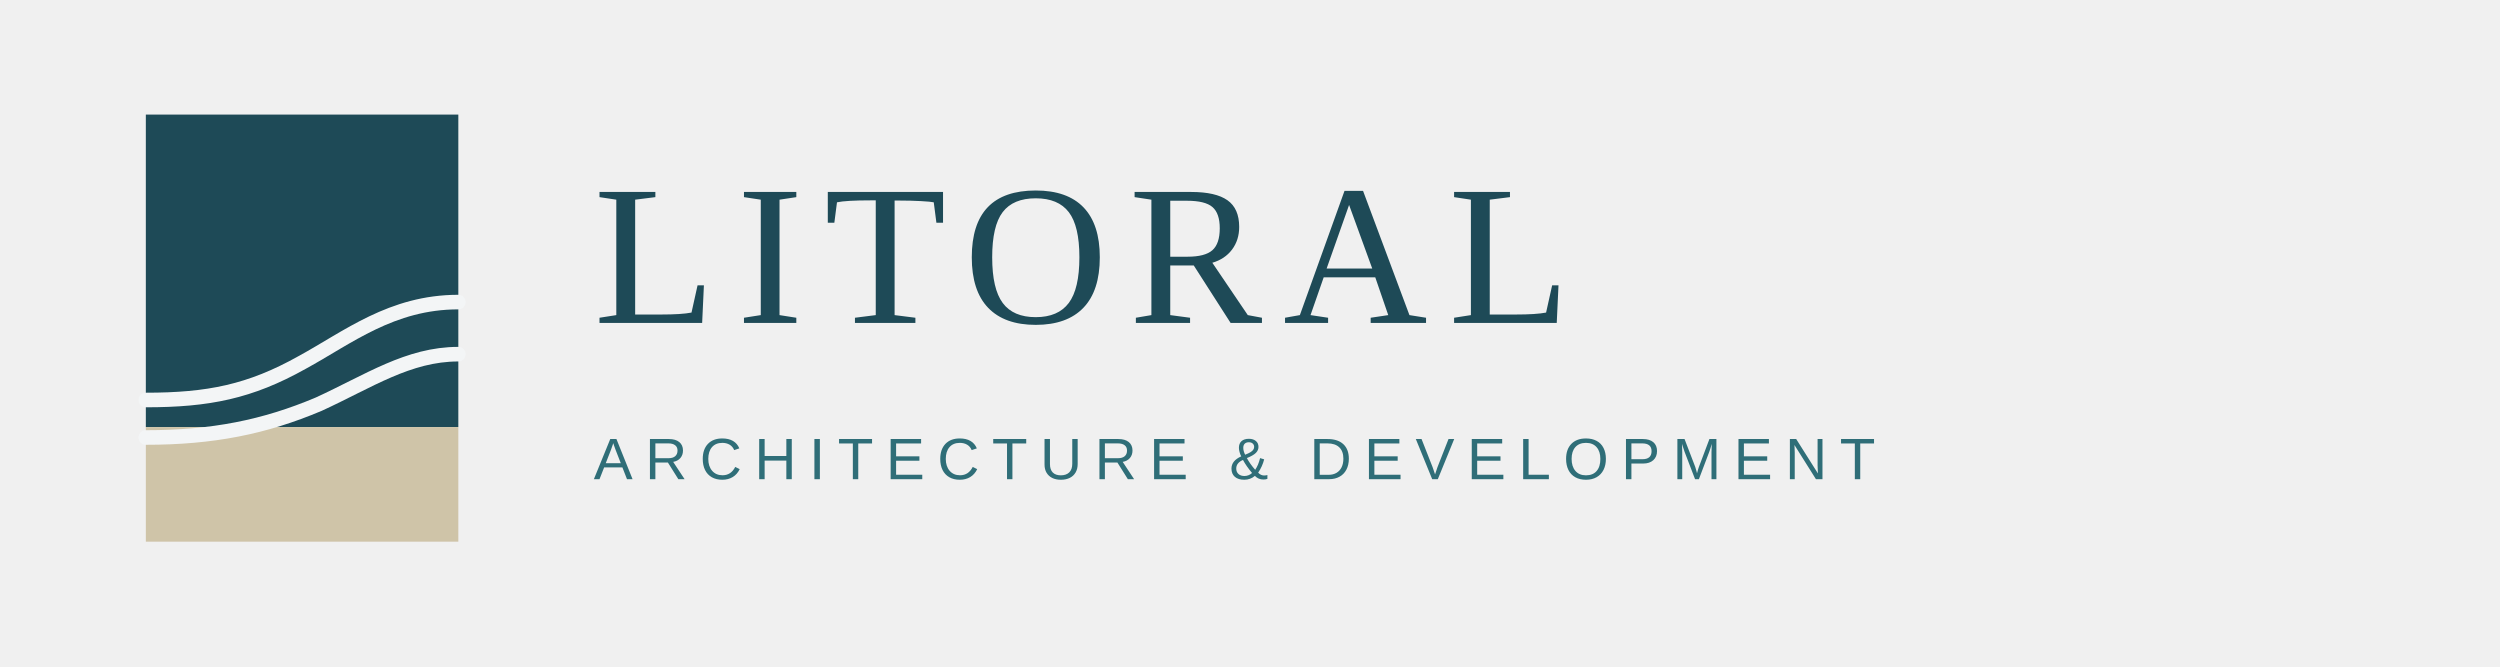
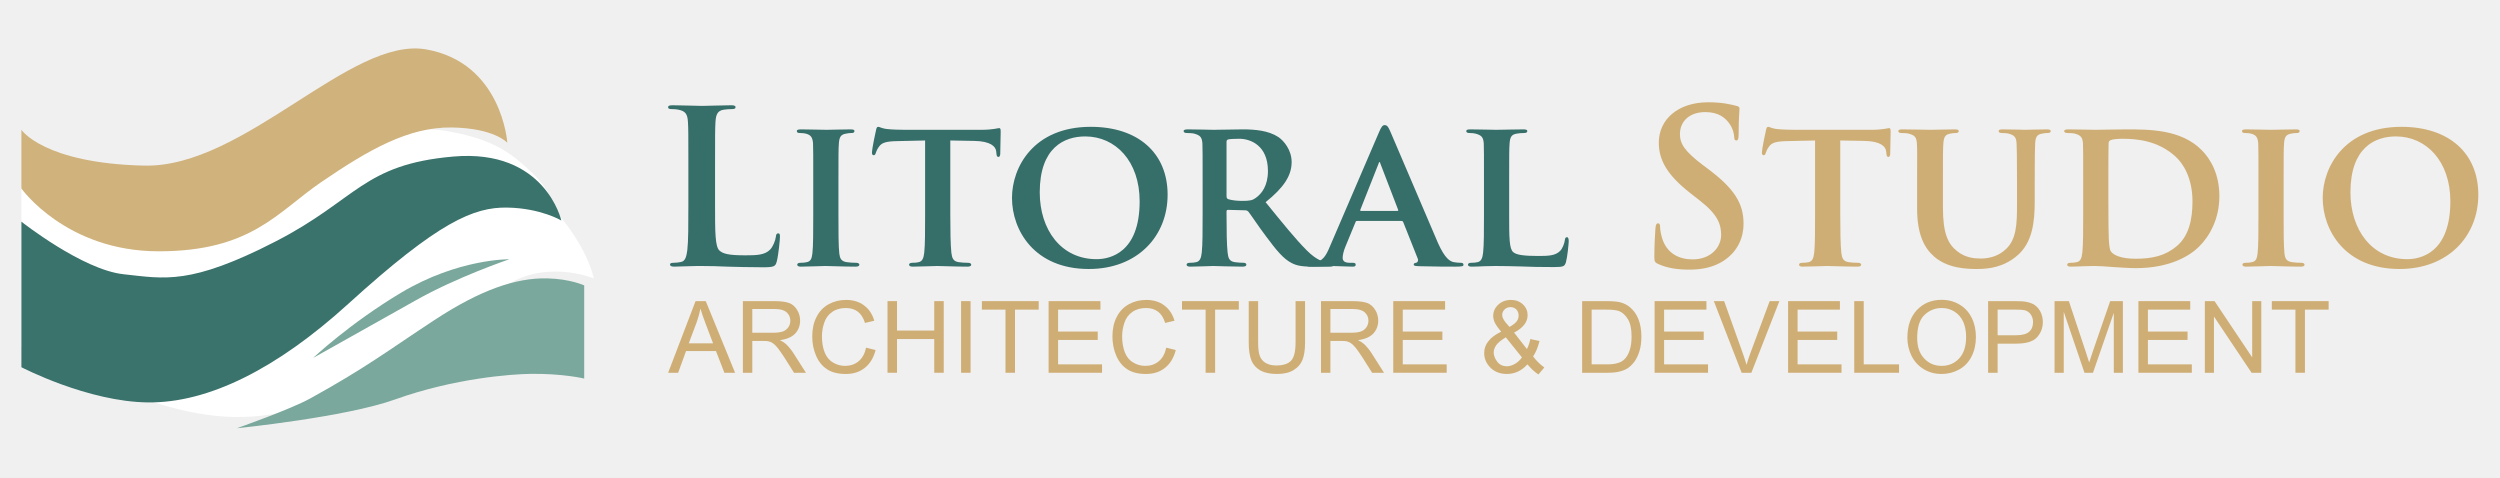
- <svg xmlns="http://www.w3.org/2000/svg" width="1200" height="320" viewBox="0 0 1200 320" fill="none">
-   <defs>
-     <style>
-       .brand { font-family: "Georgia", "Times New Roman", serif; font-size: 96px; font-weight: 400; letter-spacing: 10px; fill: #1E4A57; }
-       .descriptor { font-family: "Arial", "Helvetica", sans-serif; font-size: 28px; letter-spacing: 6px; fill: #2F6E78; }
-     </style>
-   </defs>
-   <rect x="70" y="55" width="150" height="150" fill="#1E4A57" />
-   <rect x="70" y="205" width="150" height="55" fill="#CFC4A8" />
-   <path d="M70 192            C100 192, 120 188, 145 174            C167 162, 188 145, 220 145" stroke="#F3F5F6" stroke-width="7" fill="none" stroke-linecap="round" />
-   <path d="M70 210            C102 210, 127 205, 153 194            C177 183, 196 170, 220 170" stroke="#F3F5F6" stroke-width="7" fill="none" stroke-linecap="round" />
-   <text x="285" y="155" class="brand">LITORAL</text>
-   <text x="285" y="230" class="descriptor">ARCHITECTURE &amp; DEVELOPMENT</text>
+ <svg xmlns="http://www.w3.org/2000/svg" width="100%" height="100%" viewBox="0 0 3123 596" version="1.1" xml:space="preserve" style="fill-rule:evenodd;clip-rule:evenodd;stroke-linecap:round;stroke-linejoin:round;stroke-miterlimit:1.5;">
+   <g transform="matrix(1,0,0,1,-305.9259,-712.9066)">
+     <path d="M332.663,946.037L332.663,1146.174C332.663,1146.174 419.881,1191.228 498.323,1215.619C576.764,1240.011 625.888,1237.912 687.468,1221.25C749.049,1204.587 823.998,1136.374 823.998,1136.374C823.998,1136.374 871.557,1123.021 929.028,1076.312C981.799,1033.423 1047.663,1060.617 1047.663,1060.617C1047.663,1060.617 1041.838,1027.784 1007.116,985.179C992.798,967.611 998.579,953.716 965.611,924.085C945.781,906.263 922.215,884.603 855.043,875.296C786.472,865.795 620.75,945.304 573.099,958.5C525.447,971.696 332.663,946.037 332.663,946.037Z" style="fill:white;stroke:black;stroke-opacity:0;stroke-width:1px;" />
+   </g>
+   <g transform="matrix(1,0,0,1,-307.3921,-712.1735)">
+     <path d="M334.129,874.352L334.129,947.662C334.129,947.662 389.845,1026.104 505.675,1026.104C621.505,1026.104 654.079,976.93 708.744,939.598C768.049,899.096 817.976,870.686 871.492,871.419C925.009,872.152 941.137,890.48 941.137,890.48C941.137,890.48 934.539,790.778 839.969,773.917C745.399,757.056 612.708,922.003 487.347,919.071C361.987,916.138 334.129,874.352 334.129,874.352Z" style="fill:rgb(208,178,124);stroke:black;stroke-opacity:0;stroke-width:1px;" />
+   </g>
+   <g transform="matrix(1,0,0,1,-305.9259,-709.9742)">
+     <path d="M332.663,986.883L332.663,1168.692C332.663,1168.692 415.504,1211.945 491.013,1212.678C566.522,1213.411 651.873,1170.522 741,1089.517C853.948,986.862 897.884,968.555 939.671,969.288C981.457,970.021 1007.116,985.416 1007.116,985.416C1007.116,985.416 987.024,895.453 872.089,905.543C759.275,915.447 752.167,959.045 650.83,1011.258C543.323,1066.651 511.541,1058.049 460.224,1052.551C408.907,1047.053 332.663,986.883 332.663,986.883Z" style="fill:rgb(58,114,108);stroke:black;stroke-opacity:0;stroke-width:1px;" />
+   </g>
+   <g transform="matrix(1,0,0,1,-306.3951,-711.7217)">
+     <path d="M1036.191,1184.608L1036.191,1068.25C1036.191,1068.25 1018.59,1060.036 989.617,1059.46C950.979,1058.691 906.753,1073.693 849.099,1111.528C791.446,1149.363 763.437,1171.191 693.818,1209.522C668.669,1223.368 602.233,1246.681 602.233,1246.681C602.233,1246.681 737.658,1232.994 799.861,1210.723C874.865,1183.869 946.2,1179.097 968.918,1178.758C1009.215,1178.158 1036.191,1184.608 1036.191,1184.608Z" style="fill:rgb(122,168,156);stroke:black;stroke-opacity:0;stroke-width:1px;" />
+   </g>
+   <g transform="matrix(1,0,0,1,-305.9259,-712.9066)">
+     <path d="M697.132,1160.009C697.132,1160.009 742.622,1116.977 806.914,1078.574C878.5,1035.814 942.159,1036.775 942.159,1036.775C942.159,1036.775 876.819,1058.876 824.69,1088.423C811.983,1095.626 697.132,1160.009 697.132,1160.009Z" style="fill:rgb(122,168,156);stroke:black;stroke-opacity:0;stroke-width:1px;" />
+   </g>
+   <g transform="matrix(1.070175,0,0,1.070175,-422.5315,-1385.163)">
+     <g transform="matrix(249.1805,0,0,249.1805,1157.485,1604.833)">
+       <path d="M0.289,-0.463C0.289,-0.615 0.289,-0.643 0.291,-0.675C0.293,-0.71 0.301,-0.727 0.328,-0.732C0.34,-0.734 0.356,-0.735 0.367,-0.735C0.379,-0.735 0.385,-0.737 0.385,-0.744C0.385,-0.751 0.378,-0.753 0.364,-0.753C0.325,-0.753 0.252,-0.75 0.228,-0.75C0.201,-0.75 0.138,-0.753 0.091,-0.753C0.076,-0.753 0.069,-0.751 0.069,-0.744C0.069,-0.737 0.075,-0.735 0.086,-0.735C0.099,-0.735 0.111,-0.734 0.119,-0.732C0.152,-0.725 0.16,-0.709 0.162,-0.675C0.164,-0.643 0.164,-0.615 0.164,-0.463L0.164,-0.287C0.164,-0.195 0.164,-0.116 0.159,-0.074C0.155,-0.045 0.15,-0.023 0.13,-0.019C0.121,-0.017 0.109,-0.015 0.094,-0.015C0.082,-0.015 0.078,-0.012 0.078,-0.007C0.078,-0 0.085,0.003 0.098,0.003C0.118,0.003 0.144,0.001 0.167,0.001C0.191,-0 0.213,-0 0.224,-0C0.265,-0 0.301,0.001 0.346,0.003C0.391,0.004 0.443,0.006 0.515,0.006C0.567,0.006 0.572,0.001 0.578,-0.021C0.586,-0.05 0.593,-0.125 0.593,-0.136C0.593,-0.148 0.592,-0.153 0.585,-0.153C0.577,-0.153 0.575,-0.147 0.574,-0.138C0.572,-0.119 0.56,-0.091 0.548,-0.078C0.523,-0.051 0.484,-0.05 0.431,-0.05C0.353,-0.05 0.327,-0.057 0.31,-0.072C0.289,-0.09 0.289,-0.159 0.289,-0.287L0.289,-0.463Z" style="fill:rgb(54,110,105);fill-rule:nonzero;" />
+     </g>
+     <g transform="matrix(249.1805,0,0,249.1805,1308.24,1604.833)">
+       <path d="M0.144,-0.244C0.144,-0.162 0.144,-0.094 0.14,-0.059C0.137,-0.034 0.132,-0.022 0.114,-0.018C0.106,-0.016 0.096,-0.015 0.083,-0.015C0.072,-0.015 0.069,-0.01 0.069,-0.006C0.069,-0 0.075,0.003 0.086,0.003C0.121,0.003 0.181,-0 0.201,-0C0.225,-0 0.285,0.003 0.343,0.003C0.353,0.003 0.36,-0 0.36,-0.006C0.36,-0.01 0.356,-0.015 0.346,-0.015C0.333,-0.015 0.313,-0.016 0.301,-0.018C0.275,-0.022 0.269,-0.035 0.266,-0.058C0.262,-0.094 0.262,-0.162 0.262,-0.244L0.262,-0.394C0.262,-0.523 0.262,-0.547 0.264,-0.574C0.266,-0.604 0.273,-0.616 0.297,-0.62C0.307,-0.622 0.314,-0.623 0.323,-0.623C0.332,-0.623 0.337,-0.625 0.337,-0.633C0.337,-0.638 0.33,-0.64 0.319,-0.64C0.285,-0.64 0.228,-0.638 0.206,-0.638C0.181,-0.638 0.121,-0.64 0.088,-0.64C0.074,-0.64 0.067,-0.638 0.067,-0.633C0.067,-0.625 0.072,-0.623 0.081,-0.623C0.092,-0.623 0.103,-0.622 0.113,-0.619C0.132,-0.613 0.141,-0.603 0.143,-0.574C0.144,-0.547 0.144,-0.523 0.144,-0.394L0.144,-0.244Z" style="fill:rgb(54,110,105);fill-rule:nonzero;" />
+     </g>
+     <g transform="matrix(249.1805,0,0,249.1805,1409.656,1604.833)">
+       <path d="M0.261,-0.244C0.261,-0.166 0.261,-0.099 0.257,-0.063C0.254,-0.038 0.249,-0.022 0.231,-0.018C0.224,-0.016 0.213,-0.015 0.2,-0.015C0.189,-0.015 0.186,-0.01 0.186,-0.006C0.186,-0 0.192,0.003 0.203,0.003C0.238,0.003 0.298,-0 0.318,-0C0.343,-0 0.402,0.003 0.46,0.003C0.47,0.003 0.477,-0 0.477,-0.006C0.477,-0.01 0.473,-0.015 0.463,-0.015C0.45,-0.015 0.43,-0.016 0.418,-0.018C0.392,-0.022 0.387,-0.038 0.384,-0.062C0.38,-0.099 0.379,-0.166 0.379,-0.244L0.379,-0.588L0.49,-0.586C0.569,-0.585 0.592,-0.559 0.594,-0.537L0.595,-0.528C0.596,-0.515 0.598,-0.511 0.605,-0.511C0.61,-0.511 0.612,-0.516 0.613,-0.525C0.613,-0.547 0.615,-0.61 0.615,-0.628C0.615,-0.641 0.614,-0.646 0.608,-0.646C0.605,-0.646 0.598,-0.644 0.584,-0.642C0.571,-0.64 0.552,-0.638 0.524,-0.638L0.167,-0.638C0.138,-0.638 0.105,-0.639 0.079,-0.642C0.057,-0.645 0.048,-0.652 0.041,-0.652C0.036,-0.652 0.033,-0.647 0.031,-0.636C0.029,-0.629 0.012,-0.547 0.012,-0.533C0.012,-0.524 0.014,-0.519 0.02,-0.519C0.026,-0.519 0.028,-0.523 0.03,-0.53C0.032,-0.536 0.036,-0.547 0.045,-0.559C0.058,-0.578 0.079,-0.584 0.13,-0.585L0.261,-0.588L0.261,-0.244Z" style="fill:rgb(54,110,105);fill-rule:nonzero;" />
+     </g>
+     <g transform="matrix(249.1805,0,0,249.1805,1564.148,1604.833)">
+       <path d="M0.408,0.014C0.635,0.014 0.777,-0.139 0.777,-0.334C0.777,-0.529 0.639,-0.652 0.417,-0.652C0.15,-0.652 0.048,-0.464 0.048,-0.319C0.048,-0.168 0.152,0.014 0.408,0.014ZM0.444,-0.032C0.278,-0.032 0.178,-0.17 0.178,-0.345C0.178,-0.555 0.293,-0.607 0.391,-0.607C0.533,-0.607 0.646,-0.491 0.646,-0.303C0.646,-0.061 0.506,-0.032 0.444,-0.032Z" style="fill:rgb(54,110,105);fill-rule:nonzero;" />
+     </g>
+     <g transform="matrix(249.1805,0,0,249.1805,1762.745,1604.833)">
+       <path d="M0.144,-0.244C0.144,-0.166 0.144,-0.099 0.14,-0.063C0.137,-0.038 0.132,-0.022 0.114,-0.018C0.106,-0.016 0.096,-0.015 0.083,-0.015C0.072,-0.015 0.069,-0.01 0.069,-0.006C0.069,-0 0.075,0.003 0.086,0.003C0.121,0.003 0.177,-0 0.194,-0C0.207,-0 0.28,0.003 0.331,0.003C0.342,0.003 0.349,-0 0.349,-0.006C0.349,-0.01 0.345,-0.015 0.338,-0.015C0.327,-0.015 0.308,-0.016 0.295,-0.018C0.268,-0.022 0.264,-0.038 0.261,-0.063C0.257,-0.099 0.256,-0.165 0.256,-0.244L0.256,-0.256C0.256,-0.261 0.259,-0.263 0.263,-0.263L0.342,-0.261C0.348,-0.261 0.353,-0.26 0.358,-0.255C0.369,-0.242 0.406,-0.185 0.441,-0.139C0.49,-0.073 0.523,-0.033 0.561,-0.014C0.584,-0.002 0.608,0.003 0.657,0.003L0.741,0.003C0.752,0.003 0.758,0.001 0.758,-0.006C0.758,-0.01 0.754,-0.015 0.747,-0.015C0.74,-0.015 0.735,-0.015 0.726,-0.017C0.712,-0.02 0.681,-0.024 0.632,-0.073C0.579,-0.126 0.517,-0.203 0.439,-0.299C0.525,-0.368 0.561,-0.424 0.561,-0.487C0.561,-0.544 0.524,-0.587 0.499,-0.604C0.452,-0.635 0.388,-0.64 0.332,-0.64C0.305,-0.64 0.225,-0.638 0.195,-0.638C0.177,-0.638 0.121,-0.64 0.075,-0.64C0.062,-0.64 0.055,-0.638 0.055,-0.632C0.055,-0.626 0.061,-0.623 0.07,-0.623C0.083,-0.623 0.098,-0.622 0.105,-0.62C0.133,-0.612 0.141,-0.603 0.143,-0.574C0.144,-0.547 0.144,-0.523 0.144,-0.394L0.144,-0.244ZM0.256,-0.581C0.256,-0.588 0.258,-0.591 0.264,-0.593C0.273,-0.595 0.294,-0.596 0.316,-0.596C0.368,-0.596 0.45,-0.565 0.45,-0.445C0.45,-0.375 0.42,-0.338 0.393,-0.319C0.378,-0.308 0.366,-0.305 0.331,-0.305C0.309,-0.305 0.283,-0.307 0.264,-0.313C0.258,-0.316 0.256,-0.319 0.256,-0.328L0.256,-0.581Z" style="fill:rgb(54,110,105);fill-rule:nonzero;" />
+     </g>
+     <g transform="matrix(249.1805,0,0,249.1805,1933.683,1604.833)">
+       <path d="M0.389,-0.211C0.393,-0.211 0.396,-0.21 0.398,-0.205L0.466,-0.034C0.47,-0.024 0.464,-0.016 0.458,-0.015C0.449,-0.014 0.447,-0.011 0.447,-0.006C0.447,-0 0.457,-0 0.473,0.001C0.547,0.003 0.611,0.003 0.642,0.003C0.675,0.003 0.68,0.001 0.68,-0.006C0.68,-0.012 0.676,-0.015 0.668,-0.015C0.658,-0.015 0.648,-0.016 0.635,-0.018C0.619,-0.021 0.594,-0.032 0.56,-0.109C0.504,-0.238 0.357,-0.586 0.336,-0.633C0.327,-0.652 0.323,-0.66 0.31,-0.66C0.301,-0.66 0.294,-0.65 0.284,-0.626L0.054,-0.091C0.036,-0.048 0.021,-0.022 -0.019,-0.016C-0.027,-0.016 -0.037,-0.015 -0.045,-0.015C-0.052,-0.015 -0.055,-0.011 -0.055,-0.006C-0.055,0.001 -0.05,0.003 -0.039,0.003C0.007,0.003 0.054,-0 0.063,-0C0.091,-0 0.132,0.003 0.161,0.003C0.17,0.003 0.175,0.001 0.175,-0.006C0.175,-0.011 0.173,-0.015 0.162,-0.015L0.149,-0.015C0.122,-0.015 0.114,-0.024 0.114,-0.039C0.114,-0.049 0.118,-0.07 0.127,-0.091L0.174,-0.205C0.176,-0.21 0.177,-0.211 0.182,-0.211L0.389,-0.211ZM0.2,-0.258C0.197,-0.258 0.195,-0.26 0.197,-0.264L0.282,-0.479C0.283,-0.482 0.284,-0.487 0.287,-0.487C0.289,-0.487 0.29,-0.482 0.291,-0.479L0.374,-0.263C0.375,-0.26 0.374,-0.258 0.37,-0.258L0.2,-0.258Z" style="fill:rgb(54,110,105);fill-rule:nonzero;" />
+     </g>
+     <g transform="matrix(249.1805,0,0,249.1805,2091.165,1604.833)">
+       <path d="M0.262,-0.394C0.262,-0.523 0.262,-0.547 0.264,-0.574C0.266,-0.604 0.273,-0.616 0.297,-0.62C0.307,-0.622 0.321,-0.623 0.331,-0.623C0.342,-0.623 0.347,-0.626 0.347,-0.632C0.347,-0.638 0.341,-0.64 0.328,-0.64C0.294,-0.64 0.222,-0.638 0.201,-0.638C0.177,-0.638 0.121,-0.64 0.08,-0.64C0.067,-0.64 0.061,-0.638 0.061,-0.632C0.061,-0.626 0.066,-0.623 0.076,-0.623C0.087,-0.623 0.098,-0.622 0.105,-0.62C0.133,-0.612 0.141,-0.603 0.143,-0.574C0.144,-0.547 0.144,-0.523 0.144,-0.394L0.144,-0.244C0.144,-0.166 0.144,-0.099 0.14,-0.063C0.137,-0.038 0.132,-0.022 0.114,-0.018C0.106,-0.016 0.096,-0.015 0.083,-0.015C0.072,-0.015 0.069,-0.01 0.069,-0.006C0.069,-0 0.075,0.003 0.086,0.003C0.104,0.003 0.126,0.002 0.147,0.001C0.168,0.001 0.187,-0 0.197,-0C0.233,-0 0.27,0.001 0.314,0.002C0.358,0.004 0.409,0.005 0.472,0.005C0.518,0.005 0.522,0.001 0.528,-0.018C0.535,-0.043 0.541,-0.106 0.541,-0.116C0.541,-0.126 0.539,-0.135 0.533,-0.135C0.526,-0.135 0.524,-0.13 0.523,-0.122C0.521,-0.106 0.512,-0.082 0.501,-0.071C0.479,-0.048 0.445,-0.047 0.398,-0.047C0.33,-0.047 0.296,-0.052 0.281,-0.065C0.262,-0.081 0.262,-0.135 0.262,-0.244L0.262,-0.394Z" style="fill:rgb(54,110,105);fill-rule:nonzero;" />
+     </g>
+     <g transform="matrix(249.1805,0,0,249.1805,2303.467,1604.833)">
+       <path d="M0.255,0.017C0.308,0.017 0.364,0.008 0.414,-0.024C0.486,-0.071 0.508,-0.14 0.508,-0.198C0.508,-0.293 0.465,-0.362 0.344,-0.453L0.316,-0.474C0.233,-0.537 0.21,-0.572 0.21,-0.618C0.21,-0.678 0.255,-0.721 0.329,-0.721C0.394,-0.721 0.423,-0.691 0.438,-0.672C0.459,-0.646 0.464,-0.615 0.464,-0.606C0.464,-0.594 0.467,-0.588 0.474,-0.588C0.482,-0.588 0.485,-0.596 0.485,-0.618C0.485,-0.696 0.489,-0.725 0.489,-0.738C0.489,-0.745 0.484,-0.748 0.475,-0.75C0.449,-0.757 0.407,-0.767 0.342,-0.767C0.203,-0.767 0.111,-0.688 0.111,-0.578C0.111,-0.497 0.149,-0.427 0.259,-0.341L0.305,-0.305C0.388,-0.24 0.403,-0.194 0.403,-0.145C0.403,-0.092 0.359,-0.031 0.269,-0.031C0.207,-0.031 0.148,-0.058 0.126,-0.132C0.121,-0.149 0.117,-0.17 0.117,-0.183C0.117,-0.191 0.116,-0.2 0.107,-0.2C0.099,-0.2 0.096,-0.189 0.095,-0.174C0.094,-0.158 0.09,-0.098 0.09,-0.043C0.09,-0.021 0.093,-0.016 0.109,-0.009C0.152,0.01 0.197,0.017 0.255,0.017Z" style="fill:rgb(207,174,117);fill-rule:nonzero;" />
+     </g>
+     <g transform="matrix(249.1805,0,0,249.1805,2448.49,1604.833)">
+       <path d="M0.261,-0.244C0.261,-0.166 0.261,-0.099 0.257,-0.063C0.254,-0.038 0.249,-0.022 0.231,-0.018C0.224,-0.016 0.213,-0.015 0.2,-0.015C0.189,-0.015 0.186,-0.01 0.186,-0.006C0.186,-0 0.192,0.003 0.203,0.003C0.238,0.003 0.298,-0 0.318,-0C0.343,-0 0.402,0.003 0.46,0.003C0.47,0.003 0.477,-0 0.477,-0.006C0.477,-0.01 0.473,-0.015 0.463,-0.015C0.45,-0.015 0.43,-0.016 0.418,-0.018C0.392,-0.022 0.387,-0.038 0.384,-0.062C0.38,-0.099 0.379,-0.166 0.379,-0.244L0.379,-0.588L0.49,-0.586C0.569,-0.585 0.592,-0.559 0.594,-0.537L0.595,-0.528C0.596,-0.515 0.598,-0.511 0.605,-0.511C0.61,-0.511 0.612,-0.516 0.613,-0.525C0.613,-0.547 0.615,-0.61 0.615,-0.628C0.615,-0.641 0.614,-0.646 0.608,-0.646C0.605,-0.646 0.598,-0.644 0.584,-0.642C0.571,-0.64 0.552,-0.638 0.524,-0.638L0.167,-0.638C0.138,-0.638 0.105,-0.639 0.079,-0.642C0.057,-0.645 0.048,-0.652 0.041,-0.652C0.036,-0.652 0.033,-0.647 0.031,-0.636C0.029,-0.629 0.012,-0.547 0.012,-0.533C0.012,-0.524 0.014,-0.519 0.02,-0.519C0.026,-0.519 0.028,-0.523 0.03,-0.53C0.032,-0.536 0.036,-0.547 0.045,-0.559C0.058,-0.578 0.079,-0.584 0.13,-0.585L0.261,-0.588L0.261,-0.244Z" style="fill:rgb(207,174,117);fill-rule:nonzero;" />
+     </g>
+     <g transform="matrix(249.1805,0,0,249.1805,2606.221,1604.833)">
+       <path d="M0.106,-0.269C0.106,-0.146 0.141,-0.083 0.186,-0.044C0.25,0.012 0.341,0.014 0.387,0.014C0.444,0.014 0.511,0.005 0.573,-0.047C0.647,-0.108 0.657,-0.208 0.657,-0.303L0.657,-0.394C0.657,-0.523 0.658,-0.547 0.659,-0.574C0.661,-0.604 0.667,-0.616 0.691,-0.62C0.702,-0.622 0.707,-0.623 0.717,-0.623C0.727,-0.623 0.732,-0.626 0.732,-0.632C0.732,-0.638 0.726,-0.64 0.714,-0.64C0.68,-0.64 0.621,-0.638 0.611,-0.638C0.61,-0.638 0.551,-0.64 0.506,-0.64C0.494,-0.64 0.488,-0.638 0.488,-0.632C0.488,-0.626 0.493,-0.623 0.503,-0.623C0.513,-0.623 0.528,-0.622 0.535,-0.62C0.563,-0.612 0.57,-0.603 0.572,-0.574C0.573,-0.547 0.574,-0.523 0.574,-0.394L0.574,-0.287C0.574,-0.2 0.572,-0.126 0.523,-0.08C0.488,-0.046 0.443,-0.035 0.405,-0.035C0.375,-0.035 0.333,-0.038 0.294,-0.069C0.251,-0.103 0.227,-0.151 0.227,-0.275L0.227,-0.394C0.227,-0.523 0.227,-0.547 0.229,-0.574C0.231,-0.604 0.238,-0.616 0.261,-0.62C0.272,-0.622 0.277,-0.623 0.287,-0.623C0.296,-0.623 0.301,-0.626 0.301,-0.632C0.301,-0.638 0.295,-0.64 0.282,-0.64C0.25,-0.64 0.191,-0.638 0.169,-0.638C0.143,-0.638 0.084,-0.64 0.037,-0.64C0.024,-0.64 0.018,-0.638 0.018,-0.632C0.018,-0.626 0.023,-0.623 0.033,-0.623C0.045,-0.623 0.06,-0.622 0.067,-0.62C0.095,-0.612 0.103,-0.604 0.105,-0.574C0.107,-0.547 0.106,-0.523 0.106,-0.394L0.106,-0.269Z" style="fill:rgb(207,174,117);fill-rule:nonzero;" />
+     </g>
+     <g transform="matrix(249.1805,0,0,249.1805,2790.615,1604.833)">
+       <path d="M0.144,-0.244C0.144,-0.166 0.144,-0.099 0.14,-0.063C0.137,-0.038 0.132,-0.022 0.114,-0.018C0.106,-0.016 0.096,-0.015 0.083,-0.015C0.072,-0.015 0.069,-0.01 0.069,-0.006C0.069,-0 0.075,0.003 0.086,0.003C0.104,0.003 0.126,0.002 0.147,0.001C0.168,0.001 0.187,-0 0.197,-0C0.219,-0 0.251,0.002 0.286,0.005C0.321,0.007 0.359,0.01 0.391,0.01C0.553,0.01 0.646,-0.05 0.686,-0.09C0.736,-0.139 0.782,-0.22 0.782,-0.327C0.782,-0.428 0.743,-0.499 0.699,-0.543C0.603,-0.64 0.455,-0.64 0.345,-0.64C0.292,-0.64 0.229,-0.638 0.202,-0.638C0.177,-0.638 0.121,-0.64 0.075,-0.64C0.062,-0.64 0.055,-0.638 0.055,-0.632C0.055,-0.626 0.061,-0.623 0.07,-0.623C0.083,-0.623 0.098,-0.622 0.105,-0.62C0.133,-0.612 0.141,-0.603 0.143,-0.574C0.144,-0.547 0.144,-0.523 0.144,-0.394L0.144,-0.244ZM0.262,-0.407C0.262,-0.474 0.262,-0.544 0.263,-0.573C0.263,-0.583 0.266,-0.587 0.274,-0.59C0.281,-0.594 0.31,-0.596 0.328,-0.596C0.397,-0.596 0.493,-0.587 0.574,-0.515C0.613,-0.481 0.656,-0.411 0.656,-0.303C0.656,-0.215 0.638,-0.139 0.581,-0.092C0.528,-0.048 0.469,-0.034 0.389,-0.034C0.32,-0.034 0.285,-0.052 0.274,-0.068C0.267,-0.077 0.265,-0.107 0.264,-0.128C0.263,-0.145 0.262,-0.21 0.262,-0.3L0.262,-0.407Z" style="fill:rgb(207,174,117);fill-rule:nonzero;" />
+     </g>
+     <g transform="matrix(249.1805,0,0,249.1805,2995.192,1604.833)">
+       <path d="M0.144,-0.244C0.144,-0.162 0.144,-0.094 0.14,-0.059C0.137,-0.034 0.132,-0.022 0.114,-0.018C0.106,-0.016 0.096,-0.015 0.083,-0.015C0.072,-0.015 0.069,-0.01 0.069,-0.006C0.069,-0 0.075,0.003 0.086,0.003C0.121,0.003 0.181,-0 0.201,-0C0.225,-0 0.285,0.003 0.343,0.003C0.353,0.003 0.36,-0 0.36,-0.006C0.36,-0.01 0.356,-0.015 0.346,-0.015C0.333,-0.015 0.313,-0.016 0.301,-0.018C0.275,-0.022 0.269,-0.035 0.266,-0.058C0.262,-0.094 0.262,-0.162 0.262,-0.244L0.262,-0.394C0.262,-0.523 0.262,-0.547 0.264,-0.574C0.266,-0.604 0.273,-0.616 0.297,-0.62C0.307,-0.622 0.314,-0.623 0.323,-0.623C0.332,-0.623 0.337,-0.625 0.337,-0.633C0.337,-0.638 0.33,-0.64 0.319,-0.64C0.285,-0.64 0.228,-0.638 0.206,-0.638C0.181,-0.638 0.121,-0.64 0.088,-0.64C0.074,-0.64 0.067,-0.638 0.067,-0.633C0.067,-0.625 0.072,-0.623 0.081,-0.623C0.092,-0.623 0.103,-0.622 0.113,-0.619C0.132,-0.613 0.141,-0.603 0.143,-0.574C0.144,-0.547 0.144,-0.523 0.144,-0.394L0.144,-0.244Z" style="fill:rgb(207,174,117);fill-rule:nonzero;" />
+     </g>
+     <g transform="matrix(249.1805,0,0,249.1805,3094.116,1604.833)">
+       <path d="M0.408,0.014C0.635,0.014 0.777,-0.139 0.777,-0.334C0.777,-0.529 0.639,-0.652 0.417,-0.652C0.15,-0.652 0.048,-0.464 0.048,-0.319C0.048,-0.168 0.152,0.014 0.408,0.014ZM0.444,-0.032C0.278,-0.032 0.178,-0.17 0.178,-0.345C0.178,-0.555 0.293,-0.607 0.391,-0.607C0.533,-0.607 0.646,-0.491 0.646,-0.303C0.646,-0.061 0.506,-0.032 0.444,-0.032Z" style="fill:rgb(207,174,117);fill-rule:nonzero;" />
+     </g>
+   </g>
+   <g transform="matrix(1,0,0,1,-432.9578,-1172.73)">
+     <g transform="matrix(125,0,0,125,1267.721,1638.392)">
+       <path d="M-0.001,-0L0.273,-0.716L0.375,-0.716L0.668,-0L0.561,-0L0.477,-0.217L0.178,-0.217L0.099,-0L-0.001,-0ZM0.205,-0.294L0.448,-0.294L0.373,-0.492C0.35,-0.552 0.333,-0.602 0.322,-0.641C0.313,-0.595 0.3,-0.549 0.284,-0.504L0.205,-0.294Z" style="fill:rgb(207,174,117);fill-rule:nonzero;" />
+     </g>
+     <g transform="matrix(125,0,0,125,1351.095,1638.392)">
+       <path d="M0.079,-0L0.079,-0.716L0.396,-0.716C0.46,-0.716 0.508,-0.709 0.542,-0.697C0.575,-0.684 0.601,-0.661 0.621,-0.628C0.641,-0.596 0.651,-0.56 0.651,-0.521C0.651,-0.47 0.634,-0.427 0.602,-0.392C0.569,-0.357 0.518,-0.335 0.449,-0.326C0.474,-0.314 0.493,-0.302 0.506,-0.29C0.534,-0.265 0.56,-0.233 0.585,-0.195L0.709,-0L0.59,-0L0.496,-0.149C0.468,-0.192 0.445,-0.225 0.427,-0.248C0.409,-0.27 0.393,-0.286 0.379,-0.295C0.365,-0.305 0.351,-0.311 0.336,-0.314C0.325,-0.317 0.308,-0.318 0.283,-0.318L0.173,-0.318L0.173,-0L0.079,-0ZM0.173,-0.4L0.377,-0.4C0.42,-0.4 0.454,-0.404 0.479,-0.413C0.503,-0.422 0.521,-0.437 0.534,-0.456C0.547,-0.476 0.553,-0.497 0.553,-0.521C0.553,-0.554 0.541,-0.582 0.516,-0.604C0.492,-0.626 0.453,-0.637 0.4,-0.637L0.173,-0.637L0.173,-0.4Z" style="fill:rgb(207,174,117);fill-rule:nonzero;" />
+     </g>
+     <g transform="matrix(125,0,0,125,1441.366,1638.392)">
+       <path d="M0.588,-0.251L0.683,-0.227C0.663,-0.149 0.627,-0.09 0.575,-0.049C0.524,-0.008 0.461,0.012 0.386,0.012C0.309,0.012 0.246,-0.003 0.198,-0.035C0.15,-0.066 0.113,-0.112 0.088,-0.171C0.062,-0.231 0.05,-0.295 0.05,-0.363C0.05,-0.438 0.064,-0.503 0.093,-0.558C0.121,-0.614 0.162,-0.656 0.214,-0.685C0.267,-0.714 0.325,-0.728 0.388,-0.728C0.459,-0.728 0.52,-0.71 0.568,-0.673C0.617,-0.637 0.651,-0.586 0.67,-0.52L0.577,-0.498C0.561,-0.55 0.536,-0.588 0.505,-0.611C0.473,-0.635 0.434,-0.647 0.386,-0.647C0.331,-0.647 0.285,-0.634 0.248,-0.607C0.211,-0.581 0.185,-0.546 0.17,-0.501C0.155,-0.457 0.147,-0.411 0.147,-0.364C0.147,-0.303 0.156,-0.25 0.174,-0.204C0.192,-0.159 0.219,-0.125 0.257,-0.103C0.294,-0.08 0.335,-0.069 0.378,-0.069C0.431,-0.069 0.476,-0.084 0.513,-0.115C0.55,-0.145 0.575,-0.191 0.588,-0.251Z" style="fill:rgb(207,174,117);fill-rule:nonzero;" />
+     </g>
+     <g transform="matrix(125,0,0,125,1531.637,1638.392)">
+       <path d="M0.08,-0L0.08,-0.716L0.175,-0.716L0.175,-0.422L0.547,-0.422L0.547,-0.716L0.642,-0.716L0.642,-0L0.547,-0L0.547,-0.337L0.175,-0.337L0.175,-0L0.08,-0Z" style="fill:rgb(207,174,117);fill-rule:nonzero;" />
+     </g>
+     <g transform="matrix(125,0,0,125,1621.908,1638.392)">
+       <rect x="0.093" y="-0.716" width="0.095" height="0.716" style="fill:rgb(207,174,117);fill-rule:nonzero;" />
+     </g>
+     <g transform="matrix(125,0,0,125,1656.637,1638.392)">
+       <path d="M0.259,-0L0.259,-0.631L0.023,-0.631L0.023,-0.716L0.591,-0.716L0.591,-0.631L0.354,-0.631L0.354,-0L0.259,-0Z" style="fill:rgb(207,174,117);fill-rule:nonzero;" />
+     </g>
+     <g transform="matrix(125,0,0,125,1732.992,1638.392)">
+       <path d="M0.079,-0L0.079,-0.716L0.597,-0.716L0.597,-0.631L0.174,-0.631L0.174,-0.412L0.57,-0.412L0.57,-0.328L0.174,-0.328L0.174,-0.084L0.613,-0.084L0.613,-0L0.079,-0Z" style="fill:rgb(207,174,117);fill-rule:nonzero;" />
+     </g>
+     <g transform="matrix(125,0,0,125,1816.366,1638.392)">
+       <path d="M0.588,-0.251L0.683,-0.227C0.663,-0.149 0.627,-0.09 0.575,-0.049C0.524,-0.008 0.461,0.012 0.386,0.012C0.309,0.012 0.246,-0.003 0.198,-0.035C0.15,-0.066 0.113,-0.112 0.088,-0.171C0.062,-0.231 0.05,-0.295 0.05,-0.363C0.05,-0.438 0.064,-0.503 0.093,-0.558C0.121,-0.614 0.162,-0.656 0.214,-0.685C0.267,-0.714 0.325,-0.728 0.388,-0.728C0.459,-0.728 0.52,-0.71 0.568,-0.673C0.617,-0.637 0.651,-0.586 0.67,-0.52L0.577,-0.498C0.561,-0.55 0.536,-0.588 0.505,-0.611C0.473,-0.635 0.434,-0.647 0.386,-0.647C0.331,-0.647 0.285,-0.634 0.248,-0.607C0.211,-0.581 0.185,-0.546 0.17,-0.501C0.155,-0.457 0.147,-0.411 0.147,-0.364C0.147,-0.303 0.156,-0.25 0.174,-0.204C0.192,-0.159 0.219,-0.125 0.257,-0.103C0.294,-0.08 0.335,-0.069 0.378,-0.069C0.431,-0.069 0.476,-0.084 0.513,-0.115C0.55,-0.145 0.575,-0.191 0.588,-0.251Z" style="fill:rgb(207,174,117);fill-rule:nonzero;" />
+     </g>
+     <g transform="matrix(125,0,0,125,1906.637,1638.392)">
+       <path d="M0.259,-0L0.259,-0.631L0.023,-0.631L0.023,-0.716L0.591,-0.716L0.591,-0.631L0.354,-0.631L0.354,-0L0.259,-0Z" style="fill:rgb(207,174,117);fill-rule:nonzero;" />
+     </g>
+     <g transform="matrix(125,0,0,125,1982.992,1638.392)">
+       <path d="M0.547,-0.716L0.642,-0.716L0.642,-0.302C0.642,-0.23 0.633,-0.173 0.617,-0.131C0.601,-0.089 0.572,-0.054 0.529,-0.028C0.487,-0.001 0.431,0.012 0.362,0.012C0.295,0.012 0.24,0.001 0.197,-0.022C0.155,-0.046 0.124,-0.079 0.106,-0.123C0.088,-0.167 0.079,-0.226 0.079,-0.302L0.079,-0.716L0.173,-0.716L0.173,-0.303C0.173,-0.241 0.179,-0.195 0.191,-0.165C0.202,-0.136 0.222,-0.113 0.25,-0.097C0.278,-0.081 0.313,-0.073 0.354,-0.073C0.423,-0.073 0.473,-0.089 0.502,-0.121C0.532,-0.152 0.547,-0.213 0.547,-0.303L0.547,-0.716Z" style="fill:rgb(207,174,117);fill-rule:nonzero;" />
+     </g>
+     <g transform="matrix(125,0,0,125,2073.263,1638.392)">
+       <path d="M0.079,-0L0.079,-0.716L0.396,-0.716C0.46,-0.716 0.508,-0.709 0.542,-0.697C0.575,-0.684 0.601,-0.661 0.621,-0.628C0.641,-0.596 0.651,-0.56 0.651,-0.521C0.651,-0.47 0.634,-0.427 0.602,-0.392C0.569,-0.357 0.518,-0.335 0.449,-0.326C0.474,-0.314 0.493,-0.302 0.506,-0.29C0.534,-0.265 0.56,-0.233 0.585,-0.195L0.709,-0L0.59,-0L0.496,-0.149C0.468,-0.192 0.445,-0.225 0.427,-0.248C0.409,-0.27 0.393,-0.286 0.379,-0.295C0.365,-0.305 0.351,-0.311 0.336,-0.314C0.325,-0.317 0.308,-0.318 0.283,-0.318L0.173,-0.318L0.173,-0L0.079,-0ZM0.173,-0.4L0.377,-0.4C0.42,-0.4 0.454,-0.404 0.479,-0.413C0.503,-0.422 0.521,-0.437 0.534,-0.456C0.547,-0.476 0.553,-0.497 0.553,-0.521C0.553,-0.554 0.541,-0.582 0.516,-0.604C0.492,-0.626 0.453,-0.637 0.4,-0.637L0.173,-0.637L0.173,-0.4Z" style="fill:rgb(207,174,117);fill-rule:nonzero;" />
+     </g>
+     <g transform="matrix(125,0,0,125,2163.534,1638.392)">
+       <path d="M0.079,-0L0.079,-0.716L0.597,-0.716L0.597,-0.631L0.174,-0.631L0.174,-0.412L0.57,-0.412L0.57,-0.328L0.174,-0.328L0.174,-0.084L0.613,-0.084L0.613,-0L0.079,-0Z" style="fill:rgb(207,174,117);fill-rule:nonzero;" />
+     </g>
+     <g transform="matrix(125,0,0,125,2281.637,1638.392)">
+       <path d="M0.475,-0.084C0.446,-0.052 0.415,-0.028 0.38,-0.012C0.346,0.004 0.309,0.012 0.27,0.012C0.196,0.012 0.138,-0.013 0.095,-0.062C0.06,-0.102 0.043,-0.147 0.043,-0.197C0.043,-0.242 0.057,-0.281 0.086,-0.317C0.114,-0.353 0.157,-0.384 0.213,-0.411C0.181,-0.448 0.16,-0.478 0.149,-0.501C0.138,-0.525 0.133,-0.547 0.133,-0.568C0.133,-0.611 0.15,-0.649 0.183,-0.68C0.217,-0.712 0.259,-0.728 0.311,-0.728C0.359,-0.728 0.399,-0.713 0.43,-0.683C0.462,-0.653 0.477,-0.617 0.477,-0.575C0.477,-0.507 0.432,-0.449 0.342,-0.401L0.47,-0.237C0.485,-0.266 0.496,-0.299 0.504,-0.337L0.596,-0.317C0.58,-0.255 0.559,-0.203 0.532,-0.163C0.565,-0.119 0.602,-0.083 0.644,-0.053L0.585,0.017C0.549,-0.006 0.513,-0.04 0.475,-0.084ZM0.296,-0.458C0.334,-0.48 0.359,-0.5 0.37,-0.517C0.382,-0.534 0.387,-0.552 0.387,-0.573C0.387,-0.597 0.379,-0.617 0.364,-0.633C0.349,-0.648 0.329,-0.656 0.306,-0.656C0.282,-0.656 0.263,-0.648 0.247,-0.633C0.231,-0.618 0.223,-0.599 0.223,-0.577C0.223,-0.566 0.226,-0.554 0.232,-0.542C0.237,-0.53 0.246,-0.517 0.257,-0.503L0.296,-0.458ZM0.42,-0.154L0.259,-0.354C0.211,-0.325 0.179,-0.299 0.163,-0.275C0.146,-0.25 0.138,-0.226 0.138,-0.203C0.138,-0.174 0.149,-0.144 0.172,-0.112C0.195,-0.081 0.228,-0.065 0.271,-0.065C0.297,-0.065 0.324,-0.074 0.352,-0.09C0.38,-0.107 0.403,-0.128 0.42,-0.154Z" style="fill:rgb(207,174,117);fill-rule:nonzero;" />
+     </g>
+     <g transform="matrix(125,0,0,125,2399.74,1638.392)">
+       <path d="M0.077,-0L0.077,-0.716L0.324,-0.716C0.379,-0.716 0.422,-0.712 0.451,-0.706C0.492,-0.696 0.527,-0.679 0.556,-0.654C0.594,-0.622 0.622,-0.582 0.641,-0.532C0.66,-0.482 0.669,-0.426 0.669,-0.362C0.669,-0.307 0.663,-0.259 0.65,-0.217C0.637,-0.175 0.621,-0.141 0.601,-0.113C0.581,-0.086 0.559,-0.064 0.536,-0.048C0.512,-0.032 0.484,-0.02 0.45,-0.012C0.417,-0.004 0.379,-0 0.335,-0L0.077,-0ZM0.172,-0.084L0.325,-0.084C0.372,-0.084 0.409,-0.089 0.436,-0.098C0.463,-0.106 0.484,-0.119 0.5,-0.135C0.522,-0.157 0.54,-0.187 0.552,-0.225C0.565,-0.263 0.571,-0.309 0.571,-0.363C0.571,-0.438 0.559,-0.496 0.534,-0.536C0.51,-0.576 0.48,-0.603 0.445,-0.617C0.419,-0.626 0.379,-0.631 0.322,-0.631L0.172,-0.631L0.172,-0.084Z" style="fill:rgb(207,174,117);fill-rule:nonzero;" />
+     </g>
+     <g transform="matrix(125,0,0,125,2490.011,1638.392)">
+       <path d="M0.079,-0L0.079,-0.716L0.597,-0.716L0.597,-0.631L0.174,-0.631L0.174,-0.412L0.57,-0.412L0.57,-0.328L0.174,-0.328L0.174,-0.084L0.613,-0.084L0.613,-0L0.079,-0Z" style="fill:rgb(207,174,117);fill-rule:nonzero;" />
+     </g>
+     <g transform="matrix(125,0,0,125,2573.385,1638.392)">
+       <path d="M0.282,-0L0.004,-0.716L0.107,-0.716L0.293,-0.196C0.308,-0.154 0.32,-0.115 0.331,-0.079C0.342,-0.118 0.354,-0.157 0.369,-0.196L0.562,-0.716L0.659,-0.716L0.379,-0L0.282,-0Z" style="fill:rgb(207,174,117);fill-rule:nonzero;" />
+     </g>
+     <g transform="matrix(125,0,0,125,2656.759,1638.392)">
+       <path d="M0.079,-0L0.079,-0.716L0.597,-0.716L0.597,-0.631L0.174,-0.631L0.174,-0.412L0.57,-0.412L0.57,-0.328L0.174,-0.328L0.174,-0.084L0.613,-0.084L0.613,-0L0.079,-0Z" style="fill:rgb(207,174,117);fill-rule:nonzero;" />
+     </g>
+     <g transform="matrix(125,0,0,125,2740.133,1638.392)">
+       <path d="M0.073,-0L0.073,-0.716L0.168,-0.716L0.168,-0.084L0.521,-0.084L0.521,-0L0.073,-0Z" style="fill:rgb(207,174,117);fill-rule:nonzero;" />
+     </g>
+     <g transform="matrix(125,0,0,125,2809.652,1638.392)">
+       <path d="M0.048,-0.349C0.048,-0.467 0.08,-0.56 0.144,-0.628C0.208,-0.695 0.29,-0.729 0.391,-0.729C0.457,-0.729 0.517,-0.713 0.57,-0.681C0.623,-0.65 0.663,-0.606 0.691,-0.549C0.719,-0.493 0.733,-0.429 0.733,-0.357C0.733,-0.284 0.718,-0.219 0.689,-0.162C0.66,-0.105 0.618,-0.061 0.564,-0.032C0.511,-0.003 0.453,0.012 0.391,0.012C0.323,0.012 0.263,-0.004 0.21,-0.037C0.157,-0.069 0.117,-0.114 0.089,-0.17C0.062,-0.226 0.048,-0.286 0.048,-0.349ZM0.146,-0.347C0.146,-0.261 0.169,-0.193 0.216,-0.143C0.262,-0.094 0.32,-0.069 0.39,-0.069C0.461,-0.069 0.52,-0.094 0.566,-0.144C0.612,-0.194 0.635,-0.265 0.635,-0.357C0.635,-0.416 0.625,-0.467 0.606,-0.51C0.586,-0.553 0.557,-0.587 0.519,-0.611C0.481,-0.635 0.439,-0.647 0.392,-0.647C0.325,-0.647 0.267,-0.624 0.219,-0.578C0.17,-0.532 0.146,-0.455 0.146,-0.347Z" style="fill:rgb(207,174,117);fill-rule:nonzero;" />
+     </g>
+     <g transform="matrix(125,0,0,125,2906.881,1638.392)">
+       <path d="M0.077,-0L0.077,-0.716L0.347,-0.716C0.395,-0.716 0.431,-0.714 0.456,-0.709C0.491,-0.703 0.521,-0.692 0.544,-0.676C0.568,-0.659 0.587,-0.636 0.602,-0.606C0.616,-0.577 0.624,-0.544 0.624,-0.509C0.624,-0.448 0.604,-0.396 0.565,-0.354C0.527,-0.312 0.457,-0.291 0.355,-0.291L0.172,-0.291L0.172,-0L0.077,-0ZM0.172,-0.375L0.357,-0.375C0.418,-0.375 0.462,-0.387 0.487,-0.41C0.513,-0.432 0.526,-0.465 0.526,-0.506C0.526,-0.536 0.518,-0.561 0.503,-0.583C0.488,-0.604 0.468,-0.618 0.443,-0.625C0.427,-0.629 0.398,-0.631 0.355,-0.631L0.172,-0.631L0.172,-0.375Z" style="fill:rgb(207,174,117);fill-rule:nonzero;" />
+     </g>
+     <g transform="matrix(125,0,0,125,2990.255,1638.392)">
+       <path d="M0.074,-0L0.074,-0.716L0.217,-0.716L0.386,-0.209C0.402,-0.162 0.413,-0.126 0.42,-0.103C0.429,-0.129 0.441,-0.167 0.458,-0.218L0.63,-0.716L0.757,-0.716L0.757,-0L0.666,-0L0.666,-0.599L0.458,-0L0.373,-0L0.166,-0.609L0.166,-0L0.074,-0Z" style="fill:rgb(207,174,117);fill-rule:nonzero;" />
+     </g>
+     <g transform="matrix(125,0,0,125,3094.381,1638.392)">
+       <path d="M0.079,-0L0.079,-0.716L0.597,-0.716L0.597,-0.631L0.174,-0.631L0.174,-0.412L0.57,-0.412L0.57,-0.328L0.174,-0.328L0.174,-0.084L0.613,-0.084L0.613,-0L0.079,-0Z" style="fill:rgb(207,174,117);fill-rule:nonzero;" />
+     </g>
+     <g transform="matrix(125,0,0,125,3177.755,1638.392)">
+       <path d="M0.076,-0L0.076,-0.716L0.173,-0.716L0.549,-0.154L0.549,-0.716L0.64,-0.716L0.64,-0L0.543,-0L0.167,-0.562L0.167,-0L0.076,-0Z" style="fill:rgb(207,174,117);fill-rule:nonzero;" />
+     </g>
+     <g transform="matrix(125,0,0,125,3268.026,1638.392)">
+       <path d="M0.259,-0L0.259,-0.631L0.023,-0.631L0.023,-0.716L0.591,-0.716L0.591,-0.631L0.354,-0.631L0.354,-0L0.259,-0Z" style="fill:rgb(207,174,117);fill-rule:nonzero;" />
+     </g>
+   </g>
</svg>
